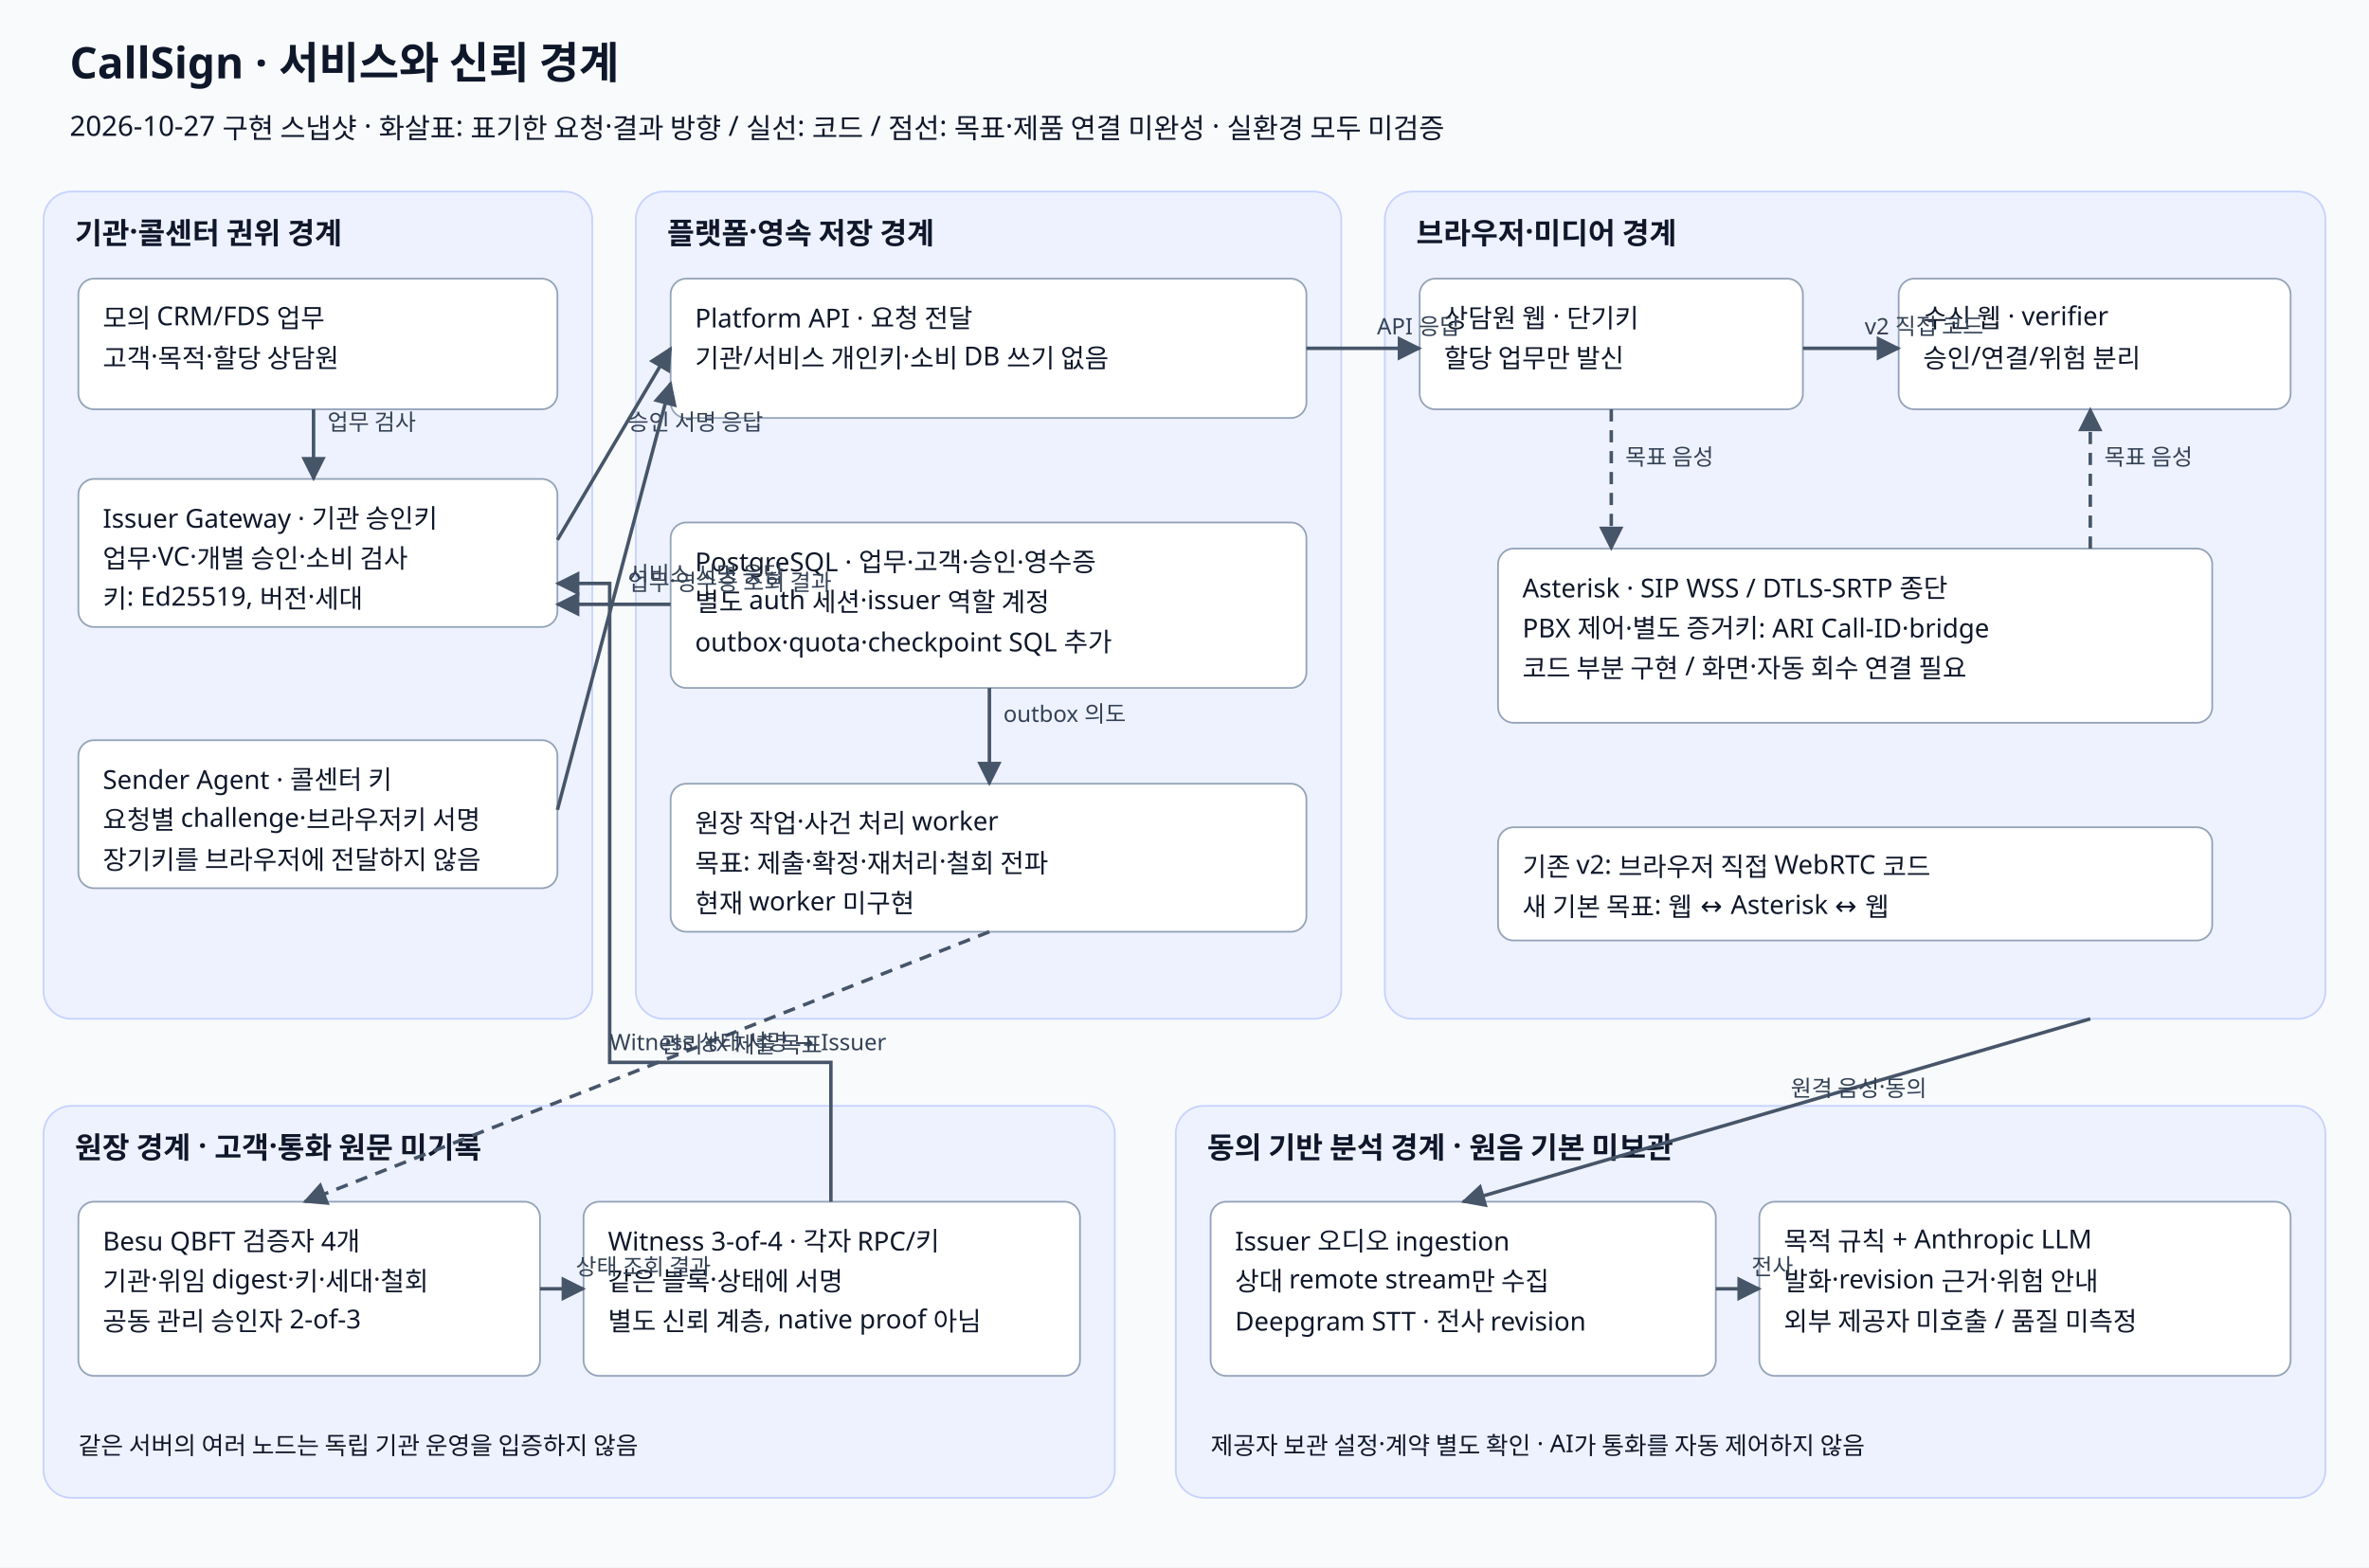
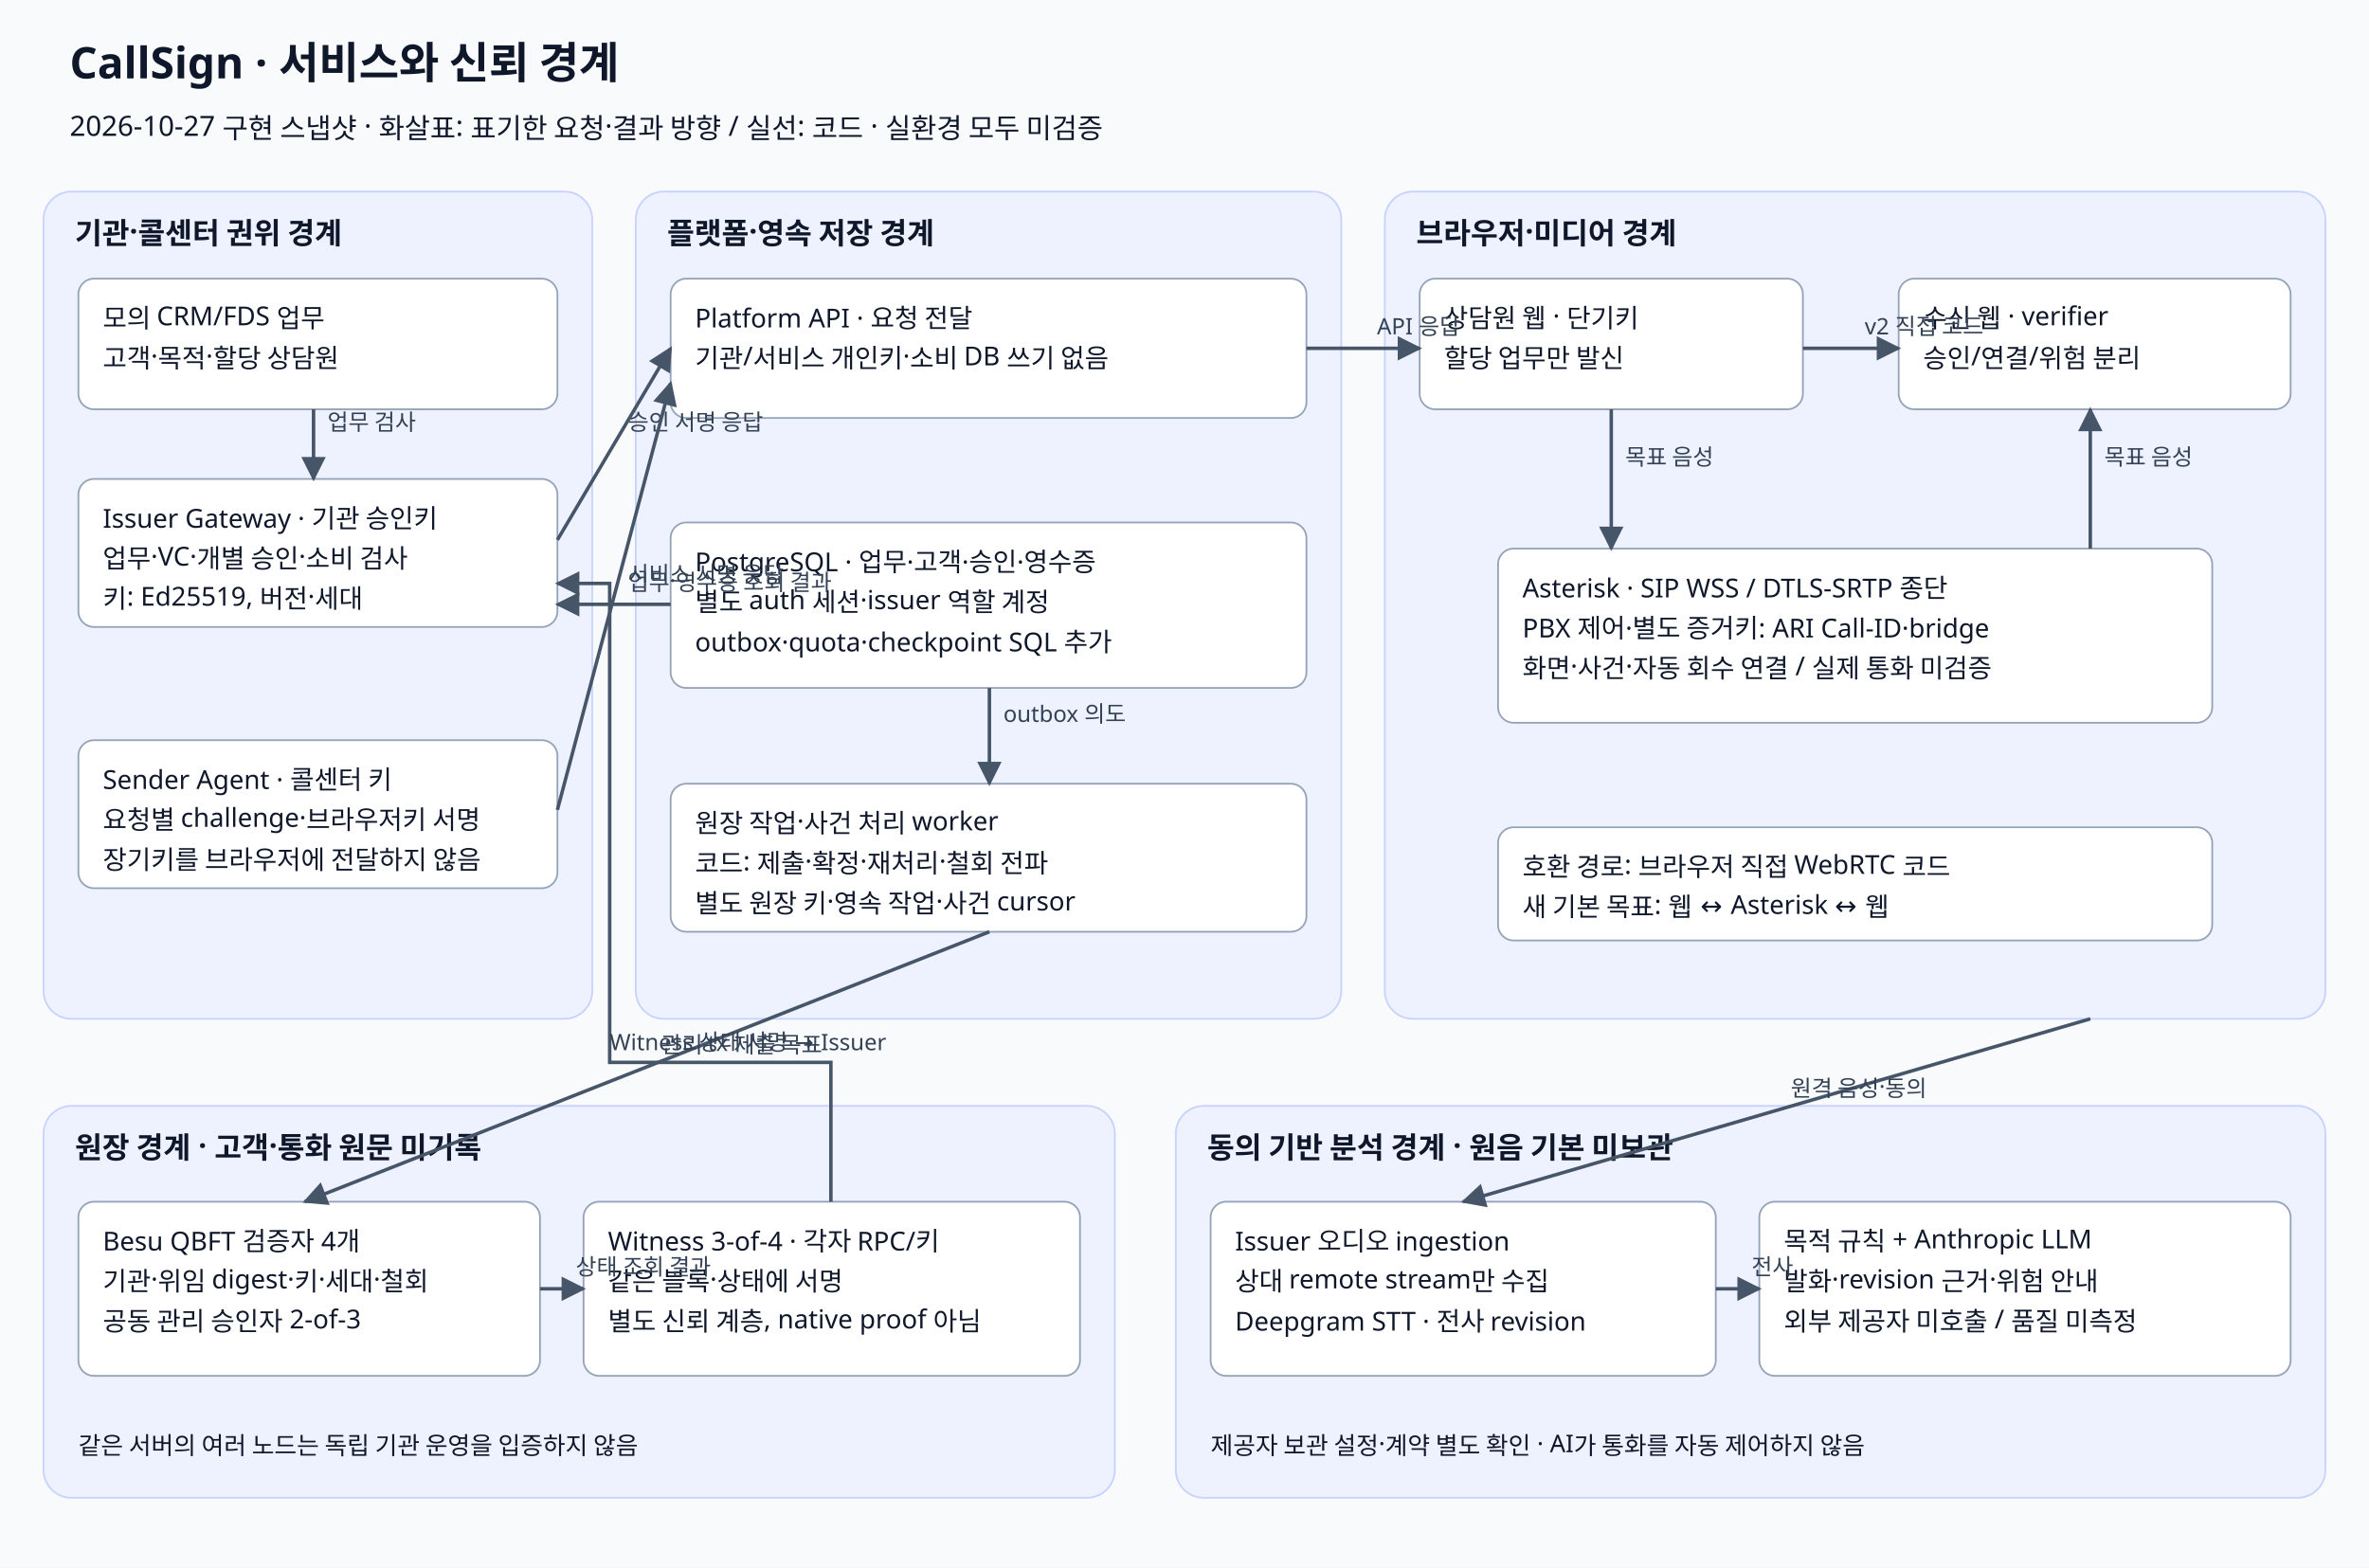
<svg xmlns="http://www.w3.org/2000/svg" width="1360" height="900" viewBox="0 0 1360 900" role="img" aria-labelledby="title desc">
  <defs>
    <marker id="arrow" viewBox="0 0 10 10" refX="9" refY="5" markerWidth="7" markerHeight="7" orient="auto-start-reverse">
      <path d="M 0 0 L 10 5 L 0 10 z" fill="#475569" />
    </marker>
  </defs>
  <rect width="1360" height="900" fill="#f8fafc" />
  <g font-family="Noto Sans KR, Apple SD Gothic Neo, sans-serif" fill="#0f172a">
    <text x="40" y="45" font-size="25" font-weight="700">CallSign · 서비스와 신뢰 경계</text>
-     <text x="40" y="78" font-size="16">2026-10-27 구현 스냅샷 · 화살표: 표기한 요청·결과 방향 / 실선: 코드 / 점선: 목표·제품 연결 미완성 · 실환경 모두 미검증</text>
+     <text x="40" y="78" font-size="16">2026-10-27 구현 스냅샷 · 화살표: 표기한 요청·결과 방향 / 실선: 코드 · 실환경 모두 미검증</text>
    <rect x="25" y="110" width="315" height="475" rx="16" fill="#eef2ff" stroke="#c7d2fe" />
    <text x="43" y="140" font-size="17" font-weight="700">기관·콜센터 권위 경계</text>
    <rect x="45" y="160" width="275" height="75" rx="9" fill="white" stroke="#94a3b8" />
    <text x="59" y="188" font-size="15">모의 CRM/FDS 업무</text>
    <text x="59" y="211" font-size="15">고객·목적·할당 상담원</text>
    <rect x="45" y="275" width="275" height="85" rx="9" fill="white" stroke="#94a3b8" />
    <text x="59" y="303" font-size="15">Issuer Gateway · 기관 승인키</text>
    <text x="59" y="326" font-size="15">업무·VC·개별 승인·소비 검사</text>
    <text x="59" y="349" font-size="15">키: Ed25519, 버전·세대</text>
    <rect x="45" y="425" width="275" height="85" rx="9" fill="white" stroke="#94a3b8" />
    <text x="59" y="453" font-size="15">Sender Agent · 콜센터 키</text>
    <text x="59" y="476" font-size="15">요청별 challenge·브라우저키 서명</text>
    <text x="59" y="499" font-size="15">장기키를 브라우저에 전달하지 않음</text>
    <rect x="365" y="110" width="405" height="475" rx="16" fill="#eef2ff" stroke="#c7d2fe" />
    <text x="383" y="140" font-size="17" font-weight="700">플랫폼·영속 저장 경계</text>
    <rect x="385" y="160" width="365" height="80" rx="9" fill="white" stroke="#94a3b8" />
    <text x="399" y="188" font-size="15">Platform API · 요청 전달</text>
    <text x="399" y="211" font-size="15">기관/서비스 개인키·소비 DB 쓰기 없음</text>
    <rect x="385" y="300" width="365" height="95" rx="9" fill="white" stroke="#94a3b8" />
    <text x="399" y="328" font-size="15">PostgreSQL · 업무·고객·승인·영수증</text>
    <text x="399" y="351" font-size="15">별도 auth 세션·issuer 역할 계정</text>
    <text x="399" y="374" font-size="15">outbox·quota·checkpoint SQL 추가</text>
    <rect x="385" y="450" width="365" height="85" rx="9" fill="white" stroke="#94a3b8" />
    <text x="399" y="478" font-size="15">원장 작업·사건 처리 worker</text>
-     <text x="399" y="501" font-size="15">목표: 제출·확정·재처리·철회 전파</text>
-     <text x="399" y="524" font-size="15">현재 worker 미구현</text>
+     <text x="399" y="501" font-size="15">코드: 제출·확정·재처리·철회 전파</text>
+     <text x="399" y="524" font-size="15">별도 원장 키·영속 작업·사건 cursor</text>
    <rect x="795" y="110" width="540" height="475" rx="16" fill="#eef2ff" stroke="#c7d2fe" />
    <text x="813" y="140" font-size="17" font-weight="700">브라우저·미디어 경계</text>
    <rect x="815" y="160" width="220" height="75" rx="9" fill="white" stroke="#94a3b8" />
    <text x="829" y="188" font-size="15">상담원 웹 · 단기키</text>
    <text x="829" y="211" font-size="15">할당 업무만 발신</text>
    <rect x="1090" y="160" width="225" height="75" rx="9" fill="white" stroke="#94a3b8" />
    <text x="1104" y="188" font-size="15">수신 웹 · verifier</text>
    <text x="1104" y="211" font-size="15">승인/연결/위험 분리</text>
    <rect x="860" y="315" width="410" height="100" rx="9" fill="white" stroke="#94a3b8" />
    <text x="874" y="343" font-size="15">Asterisk · SIP WSS / DTLS-SRTP 종단</text>
    <text x="874" y="366" font-size="15">PBX 제어·별도 증거키: ARI Call-ID·bridge</text>
-     <text x="874" y="389" font-size="15">코드 부분 구현 / 화면·자동 회수 연결 필요</text>
+     <text x="874" y="389" font-size="15">화면·사건·자동 회수 연결 / 실제 통화 미검증</text>
    <rect x="860" y="475" width="410" height="65" rx="9" fill="white" stroke="#94a3b8" />
-     <text x="874" y="503" font-size="15">기존 v2: 브라우저 직접 WebRTC 코드</text>
+     <text x="874" y="503" font-size="15">호환 경로: 브라우저 직접 WebRTC 코드</text>
    <text x="874" y="526" font-size="15">새 기본 목표: 웹 ↔ Asterisk ↔ 웹</text>
    <rect x="25" y="635" width="615" height="225" rx="16" fill="#eef2ff" stroke="#c7d2fe" />
    <text x="43" y="665" font-size="17" font-weight="700">원장 경계 · 고객·통화 원문 미기록</text>
    <rect x="45" y="690" width="265" height="100" rx="9" fill="white" stroke="#94a3b8" />
    <text x="59" y="718" font-size="15">Besu QBFT 검증자 4개</text>
    <text x="59" y="741" font-size="15">기관·위임 digest·키·세대·철회</text>
    <text x="59" y="764" font-size="15">공동 관리 승인자 2-of-3</text>
    <rect x="335" y="690" width="285" height="100" rx="9" fill="white" stroke="#94a3b8" />
    <text x="349" y="718" font-size="15">Witness 3-of-4 · 각자 RPC/키</text>
    <text x="349" y="741" font-size="15">같은 블록·상태에 서명</text>
    <text x="349" y="764" font-size="15">별도 신뢰 계층, native proof 아님</text>
    <rect x="675" y="635" width="660" height="225" rx="16" fill="#eef2ff" stroke="#c7d2fe" />
    <text x="693" y="665" font-size="17" font-weight="700">동의 기반 분석 경계 · 원음 기본 미보관</text>
    <rect x="695" y="690" width="290" height="100" rx="9" fill="white" stroke="#94a3b8" />
    <text x="709" y="718" font-size="15">Issuer 오디오 ingestion</text>
    <text x="709" y="741" font-size="15">상대 remote stream만 수집</text>
    <text x="709" y="764" font-size="15">Deepgram STT · 전사 revision</text>
    <rect x="1010" y="690" width="305" height="100" rx="9" fill="white" stroke="#94a3b8" />
    <text x="1024" y="718" font-size="15">목적 규칙 + Anthropic LLM</text>
    <text x="1024" y="741" font-size="15">발화·revision 근거·위험 안내</text>
    <text x="1024" y="764" font-size="15">외부 제공자 미호출 / 품질 미측정</text>
    <path d="M180 235 L180 275" fill="none" stroke="#475569" stroke-width="2" marker-end="url(#arrow)" />
    <text x="188.0" y="247.0" font-size="13" fill="#334155">업무 검사</text>
    <path d="M320 310 L385 200" fill="none" stroke="#475569" stroke-width="2" marker-end="url(#arrow)" />
    <text x="360.5" y="247.0" font-size="13" fill="#334155">승인 서명 응답</text>
    <path d="M320 465 L385 220" fill="none" stroke="#475569" stroke-width="2" marker-end="url(#arrow)" />
    <text x="360.5" y="334.5" font-size="13" fill="#334155">서비스 서명 응답</text>
    <path d="M750 200 L815 200" fill="none" stroke="#475569" stroke-width="2" marker-end="url(#arrow)" />
    <text x="790.5" y="192.0" font-size="13" fill="#334155">API 응답</text>
    <path d="M1035 200 L1090 200" fill="none" stroke="#475569" stroke-width="2" marker-end="url(#arrow)" />
    <text x="1070.5" y="192.0" font-size="13" fill="#334155">v2 직접 코드</text>
    <path d="M385 347 L320 347" fill="none" stroke="#475569" stroke-width="2" marker-end="url(#arrow)" />
    <text x="360.5" y="339.0" font-size="13" fill="#334155">업무·영수증 조회 결과</text>
-     <path d="M925 235 L925 315" fill="none" stroke="#475569" stroke-width="2" stroke-dasharray="7 5" marker-end="url(#arrow)" />
+     <path d="M925 235 L925 315" fill="none" stroke="#475569" stroke-width="2" marker-end="url(#arrow)" />
    <text x="933.0" y="267.0" font-size="13" fill="#334155">목표 음성</text>
-     <path d="M1200 315 L1200 235" fill="none" stroke="#475569" stroke-width="2" stroke-dasharray="7 5" marker-end="url(#arrow)" />
+     <path d="M1200 315 L1200 235" fill="none" stroke="#475569" stroke-width="2" marker-end="url(#arrow)" />
    <text x="1208.0" y="267.0" font-size="13" fill="#334155">목표 음성</text>
    <path d="M568 395 L568 450" fill="none" stroke="#475569" stroke-width="2" marker-end="url(#arrow)" />
    <text x="576.0" y="414.5" font-size="13" fill="#334155">outbox 의도</text>
-     <path d="M568 535 L175 690" fill="none" stroke="#475569" stroke-width="2" stroke-dasharray="7 5" marker-end="url(#arrow)" />
+     <path d="M568 535 L175 690" fill="none" stroke="#475569" stroke-width="2" marker-end="url(#arrow)" />
    <text x="379.5" y="604.5" font-size="13" fill="#334155">관리 tx 제출 목표</text>
    <path d="M310 740 L335 740" fill="none" stroke="#475569" stroke-width="2" marker-end="url(#arrow)" />
    <text x="330.5" y="732.0" font-size="13" fill="#334155">상태 조회 결과</text>
    <path d="M477 690 L477 610 L350 610 L350 335 L320 335" fill="none" stroke="#475569" stroke-width="2" marker-end="url(#arrow)" />
    <text x="350" y="603" font-size="13" fill="#334155">Witness 상태 서명 → Issuer</text>
    <path d="M1200 585 L840 690" fill="none" stroke="#475569" stroke-width="2" marker-end="url(#arrow)" />
    <text x="1028.0" y="629.5" font-size="13" fill="#334155">원격 음성·동의</text>
    <path d="M985 740 L1010 740" fill="none" stroke="#475569" stroke-width="2" marker-end="url(#arrow)" />
    <text x="1005.5" y="732.0" font-size="13" fill="#334155">전사</text>
    <text x="45" y="835" font-size="14">같은 서버의 여러 노드는 독립 기관 운영을 입증하지 않음</text>
    <text x="695" y="835" font-size="14">제공자 보관 설정·계약 별도 확인 · AI가 통화를 자동 제어하지 않음</text>
  </g>
</svg>
